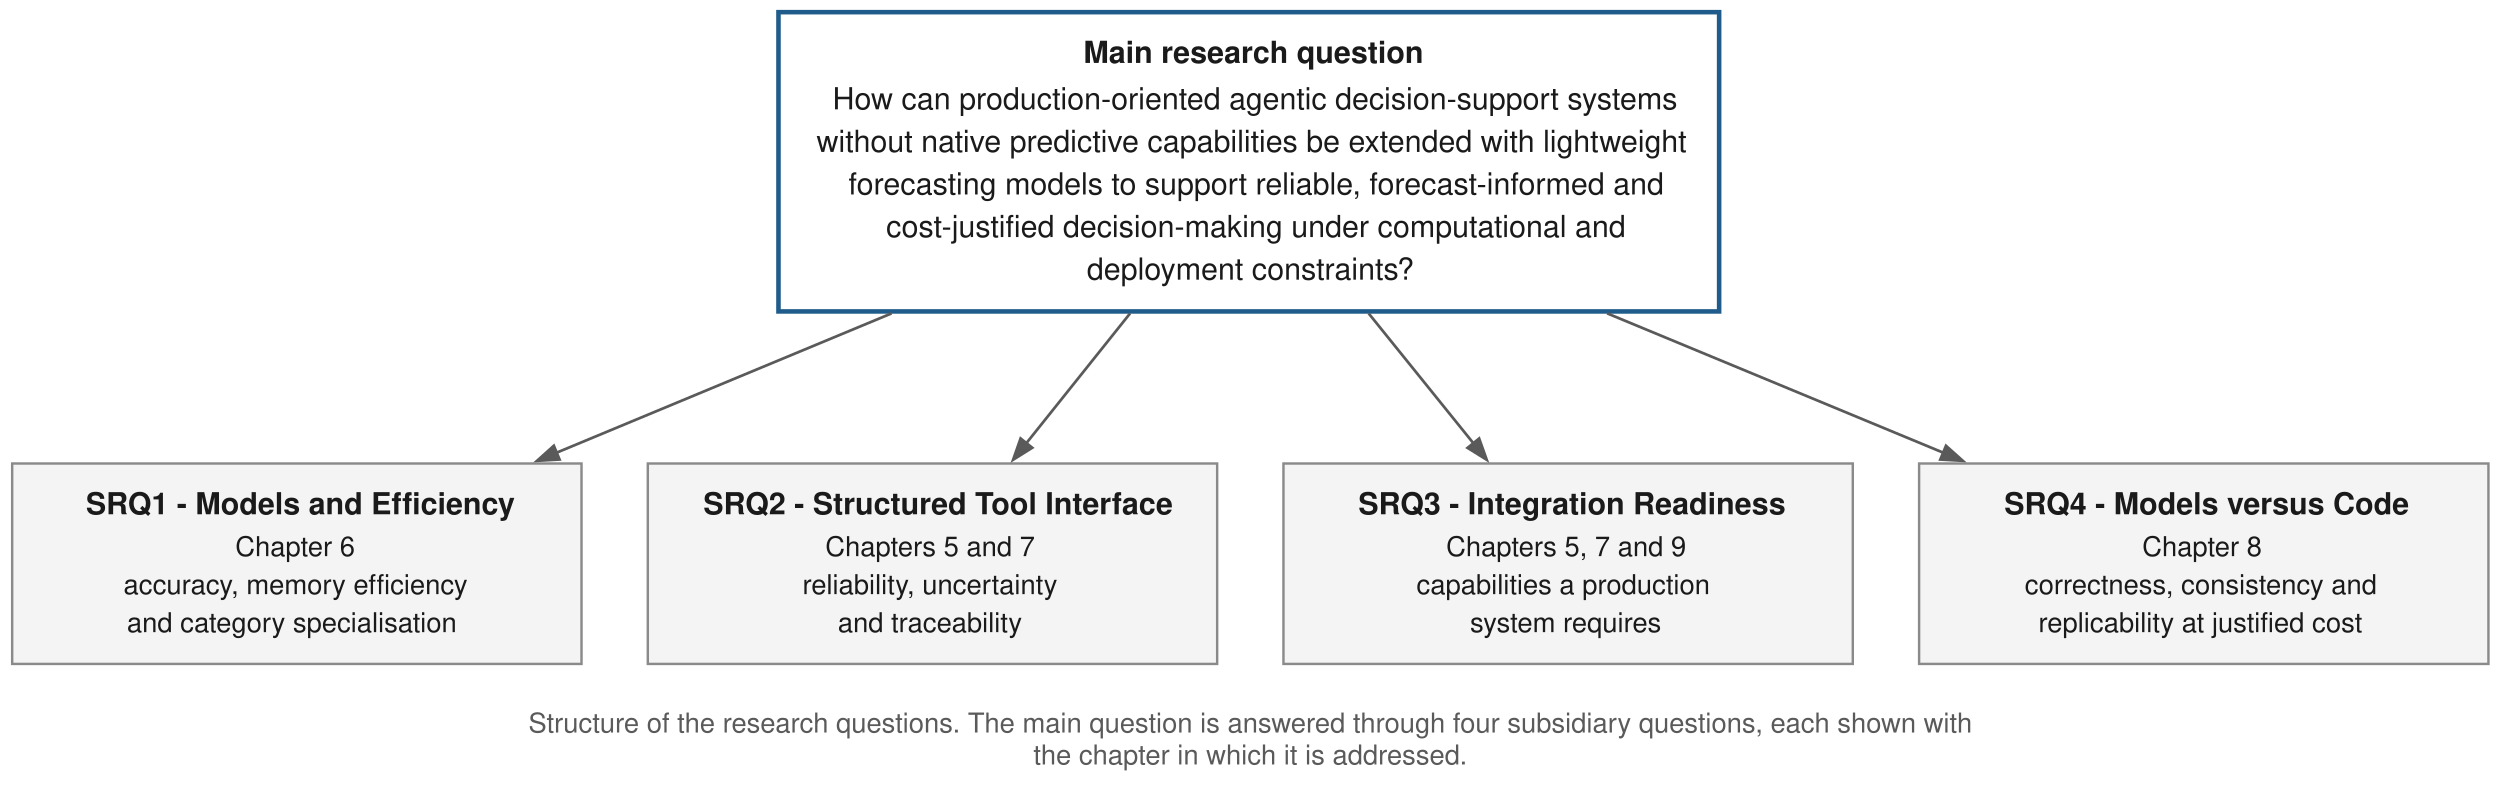
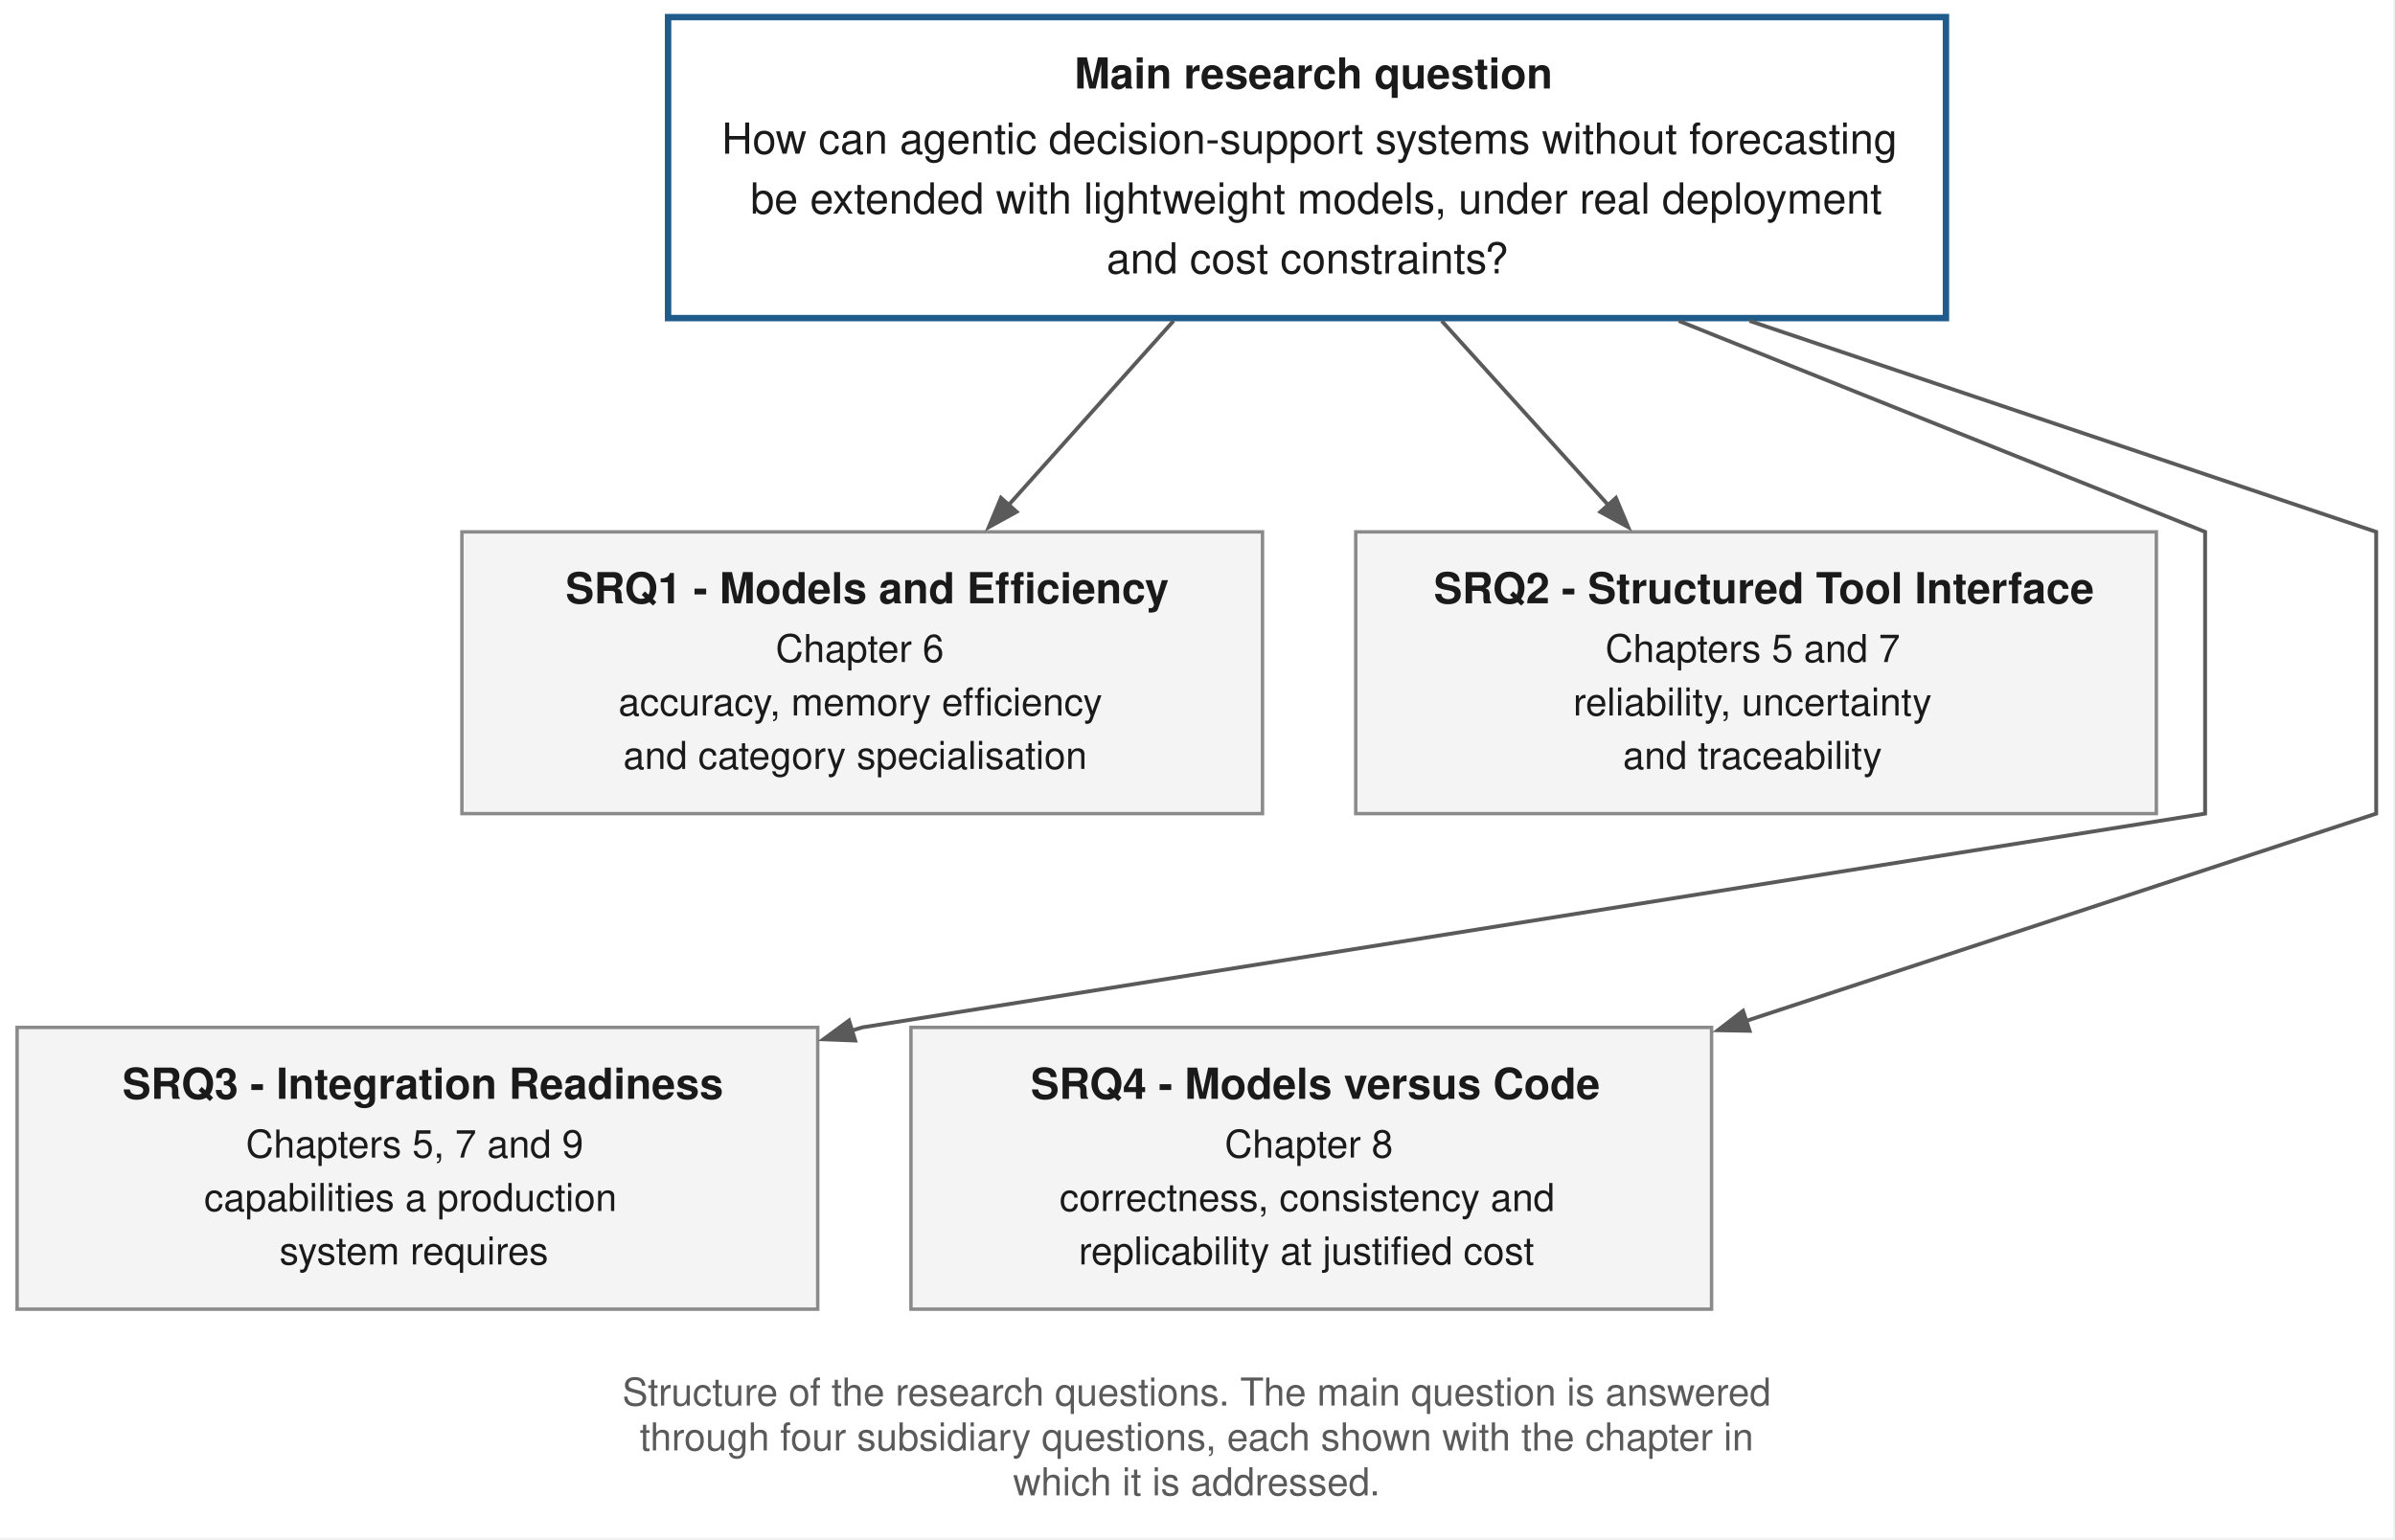
- <svg xmlns="http://www.w3.org/2000/svg" width="822pt" height="261pt" viewBox="0.00 0.00 822.00 261.00">
-   <g id="graph0" class="graph" transform="scale(1 1) rotate(0) translate(4 257.3)">
-     <polygon fill="white" stroke="none" points="-4,4 -4,-257.3 818.2,-257.3 818.2,4 -4,4" />
-     <text xml:space="preserve" text-anchor="middle" x="407.1" y="-16.45" font-family="Helvetica,sans-Serif" font-size="9.00" fill="#5a5a5a">Structure of the research questions. The main question is answered through four subsidiary questions, each shown with</text>
-     <text xml:space="preserve" text-anchor="middle" x="407.1" y="-5.95" font-family="Helvetica,sans-Serif" font-size="9.00" fill="#5a5a5a">the chapter in which it is addressed.</text>
+ <svg xmlns="http://www.w3.org/2000/svg" width="560pt" height="360pt" viewBox="0.00 0.00 560.00 360.00">
+   <g id="graph0" class="graph" transform="scale(1 1) rotate(0) translate(4 355.7)">
+     <polygon fill="white" stroke="none" points="-4,4 -4,-355.7 555.6,-355.7 555.6,4 -4,4" />
+     <text xml:space="preserve" text-anchor="middle" x="275.8" y="-26.95" font-family="Helvetica,sans-Serif" font-size="9.00" fill="#5a5a5a">Structure of the research questions. The main question is answered</text>
+     <text xml:space="preserve" text-anchor="middle" x="275.8" y="-16.45" font-family="Helvetica,sans-Serif" font-size="9.00" fill="#5a5a5a">through four subsidiary questions, each shown with the chapter in</text>
+     <text xml:space="preserve" text-anchor="middle" x="275.8" y="-5.95" font-family="Helvetica,sans-Serif" font-size="9.00" fill="#5a5a5a">which it is addressed.</text>
    <g id="node1" class="node">
-       <polygon fill="white" stroke="#1f5c8b" stroke-width="1.5" points="561.25,-253.3 251.96,-253.3 251.96,-154.9 561.25,-154.9 561.25,-253.3" />
-       <text xml:space="preserve" text-anchor="start" x="352.23" y="-236.6" font-family="Helvetica,sans-Serif" font-weight="bold" font-size="10.00" fill="#1a1a1a">Main research question</text>
-       <text xml:space="preserve" text-anchor="start" x="269.73" y="-221.35" font-family="Helvetica,sans-Serif" font-size="10.00" fill="#1a1a1a">How can production-oriented agentic decision-support systems</text>
-       <text xml:space="preserve" text-anchor="start" x="264.48" y="-207.35" font-family="Helvetica,sans-Serif" font-size="10.00" fill="#1a1a1a">without native predictive capabilities be extended with lightweight</text>
-       <text xml:space="preserve" text-anchor="start" x="274.98" y="-193.35" font-family="Helvetica,sans-Serif" font-size="10.00" fill="#1a1a1a">forecasting models to support reliable, forecast-informed and</text>
-       <text xml:space="preserve" text-anchor="start" x="287.35" y="-179.35" font-family="Helvetica,sans-Serif" font-size="10.00" fill="#1a1a1a">cost-justified decision-making under computational and</text>
-       <text xml:space="preserve" text-anchor="start" x="353.35" y="-165.35" font-family="Helvetica,sans-Serif" font-size="10.00" fill="#1a1a1a">deployment constraints?</text>
+       <polygon fill="white" stroke="#1f5c8b" stroke-width="1.5" points="451,-351.7 152.21,-351.7 152.21,-281.3 451,-281.3 451,-351.7" />
+       <text xml:space="preserve" text-anchor="start" x="247.23" y="-335" font-family="Helvetica,sans-Serif" font-weight="bold" font-size="10.00" fill="#1a1a1a">Main research question</text>
+       <text xml:space="preserve" text-anchor="start" x="164.73" y="-319.75" font-family="Helvetica,sans-Serif" font-size="10.00" fill="#1a1a1a">How can agentic decision-support systems without forecasting</text>
+       <text xml:space="preserve" text-anchor="start" x="171.48" y="-305.75" font-family="Helvetica,sans-Serif" font-size="10.00" fill="#1a1a1a">be extended with lightweight models, under real deployment</text>
+       <text xml:space="preserve" text-anchor="start" x="254.73" y="-291.75" font-family="Helvetica,sans-Serif" font-size="10.00" fill="#1a1a1a">and cost constraints?</text>
    </g>
    <g id="node2" class="node">
-       <polygon fill="#f4f4f4" stroke="#8a8a8a" stroke-width="0.8" points="187.2,-104.9 0,-104.9 0,-39 187.2,-39 187.2,-104.9" />
-       <text xml:space="preserve" text-anchor="start" x="24.23" y="-88.2" font-family="Helvetica,sans-Serif" font-weight="bold" font-size="10.00" fill="#1a1a1a">SRQ1 - Models and Efficiency</text>
-       <text xml:space="preserve" text-anchor="start" x="73.35" y="-74.45" font-family="Helvetica,sans-Serif" font-size="9.00" fill="#1a1a1a">Chapter 6</text>
-       <text xml:space="preserve" text-anchor="start" x="36.6" y="-61.95" font-family="Helvetica,sans-Serif" font-size="9.00" fill="#1a1a1a">accuracy, memory efficiency</text>
-       <text xml:space="preserve" text-anchor="start" x="37.73" y="-49.45" font-family="Helvetica,sans-Serif" font-size="9.00" fill="#1a1a1a">and category specialisation</text>
+       <polygon fill="#f4f4f4" stroke="#8a8a8a" stroke-width="0.8" points="291.2,-231.3 104,-231.3 104,-165.4 291.2,-165.4 291.2,-231.3" />
+       <text xml:space="preserve" text-anchor="start" x="128.23" y="-214.6" font-family="Helvetica,sans-Serif" font-weight="bold" font-size="10.00" fill="#1a1a1a">SRQ1 - Models and Efficiency</text>
+       <text xml:space="preserve" text-anchor="start" x="177.35" y="-200.85" font-family="Helvetica,sans-Serif" font-size="9.00" fill="#1a1a1a">Chapter 6</text>
+       <text xml:space="preserve" text-anchor="start" x="140.6" y="-188.35" font-family="Helvetica,sans-Serif" font-size="9.00" fill="#1a1a1a">accuracy, memory efficiency</text>
+       <text xml:space="preserve" text-anchor="start" x="141.73" y="-175.85" font-family="Helvetica,sans-Serif" font-size="9.00" fill="#1a1a1a">and category specialisation</text>
    </g>
    <g id="edge1" class="edge">
-       <path fill="none" stroke="#5a5a5a" stroke-width="0.9" d="M289.16,-154.27C252.55,-139.04 212.9,-122.56 178.93,-108.43" />
-       <polygon fill="#5a5a5a" stroke="#5a5a5a" stroke-width="0.9" points="179.98,-106.22 172.58,-105.79 178.1,-110.74 179.98,-106.22" />
+       <path fill="none" stroke="#5a5a5a" stroke-width="0.9" d="M270.4,-280.65C258.15,-266.97 244.05,-251.23 231.55,-237.26" />
+       <polygon fill="#5a5a5a" stroke="#5a5a5a" stroke-width="0.9" points="233.7,-235.99 227.2,-232.41 230.05,-239.26 233.7,-235.99" />
    </g>
    <g id="node3" class="node">
-       <polygon fill="#f4f4f4" stroke="#8a8a8a" stroke-width="0.8" points="396.2,-104.9 209,-104.9 209,-39 396.2,-39 396.2,-104.9" />
-       <text xml:space="preserve" text-anchor="start" x="227.23" y="-88.2" font-family="Helvetica,sans-Serif" font-weight="bold" font-size="10.00" fill="#1a1a1a">SRQ2 - Structured Tool Interface</text>
-       <text xml:space="preserve" text-anchor="start" x="267.35" y="-74.45" font-family="Helvetica,sans-Serif" font-size="9.00" fill="#1a1a1a">Chapters 5 and 7</text>
-       <text xml:space="preserve" text-anchor="start" x="259.85" y="-61.95" font-family="Helvetica,sans-Serif" font-size="9.00" fill="#1a1a1a">reliability, uncertainty</text>
-       <text xml:space="preserve" text-anchor="start" x="271.48" y="-49.45" font-family="Helvetica,sans-Serif" font-size="9.00" fill="#1a1a1a">and traceability</text>
+       <polygon fill="#f4f4f4" stroke="#8a8a8a" stroke-width="0.8" points="500.2,-231.3 313,-231.3 313,-165.4 500.2,-165.4 500.2,-231.3" />
+       <text xml:space="preserve" text-anchor="start" x="331.23" y="-214.6" font-family="Helvetica,sans-Serif" font-weight="bold" font-size="10.00" fill="#1a1a1a">SRQ2 - Structured Tool Interface</text>
+       <text xml:space="preserve" text-anchor="start" x="371.35" y="-200.85" font-family="Helvetica,sans-Serif" font-size="9.00" fill="#1a1a1a">Chapters 5 and 7</text>
+       <text xml:space="preserve" text-anchor="start" x="363.85" y="-188.35" font-family="Helvetica,sans-Serif" font-size="9.00" fill="#1a1a1a">reliability, uncertainty</text>
+       <text xml:space="preserve" text-anchor="start" x="375.48" y="-175.85" font-family="Helvetica,sans-Serif" font-size="9.00" fill="#1a1a1a">and traceability</text>
    </g>
    <g id="edge2" class="edge">
-       <path fill="none" stroke="#5a5a5a" stroke-width="0.9" d="M367.58,-154.27C356.28,-140.13 344.12,-124.91 333.4,-111.5" />
-       <polygon fill="#5a5a5a" stroke="#5a5a5a" stroke-width="0.9" points="335.4,-110.08 329.12,-106.14 331.57,-113.13 335.4,-110.08" />
+       <path fill="none" stroke="#5a5a5a" stroke-width="0.9" d="M333.1,-280.65C345.47,-266.97 359.7,-251.23 372.33,-237.26" />
+       <polygon fill="#5a5a5a" stroke="#5a5a5a" stroke-width="0.9" points="373.84,-239.24 376.71,-232.41 370.2,-235.96 373.84,-239.24" />
    </g>
    <g id="node4" class="node">
-       <polygon fill="#f4f4f4" stroke="#8a8a8a" stroke-width="0.8" points="605.2,-104.9 418,-104.9 418,-39 605.2,-39 605.2,-104.9" />
-       <text xml:space="preserve" text-anchor="start" x="442.6" y="-88.2" font-family="Helvetica,sans-Serif" font-weight="bold" font-size="10.00" fill="#1a1a1a">SRQ3 - Integration Readiness</text>
-       <text xml:space="preserve" text-anchor="start" x="471.48" y="-74.45" font-family="Helvetica,sans-Serif" font-size="9.00" fill="#1a1a1a">Chapters 5, 7 and 9</text>
-       <text xml:space="preserve" text-anchor="start" x="461.73" y="-61.95" font-family="Helvetica,sans-Serif" font-size="9.00" fill="#1a1a1a">capabilities a production</text>
-       <text xml:space="preserve" text-anchor="start" x="479.35" y="-49.45" font-family="Helvetica,sans-Serif" font-size="9.00" fill="#1a1a1a">system requires</text>
+       <polygon fill="#f4f4f4" stroke="#8a8a8a" stroke-width="0.8" points="187.2,-115.4 0,-115.4 0,-49.5 187.2,-49.5 187.2,-115.4" />
+       <text xml:space="preserve" text-anchor="start" x="24.6" y="-98.7" font-family="Helvetica,sans-Serif" font-weight="bold" font-size="10.00" fill="#1a1a1a">SRQ3 - Integration Readiness</text>
+       <text xml:space="preserve" text-anchor="start" x="53.48" y="-84.95" font-family="Helvetica,sans-Serif" font-size="9.00" fill="#1a1a1a">Chapters 5, 7 and 9</text>
+       <text xml:space="preserve" text-anchor="start" x="43.73" y="-72.45" font-family="Helvetica,sans-Serif" font-size="9.00" fill="#1a1a1a">capabilities a production</text>
+       <text xml:space="preserve" text-anchor="start" x="61.35" y="-59.95" font-family="Helvetica,sans-Serif" font-size="9.00" fill="#1a1a1a">system requires</text>
    </g>
-     <g id="edge3" class="edge">
-       <path fill="none" stroke="#5a5a5a" stroke-width="0.9" d="M446,-154.27C457.4,-140.13 469.68,-124.91 480.5,-111.5" />
-       <polygon fill="#5a5a5a" stroke="#5a5a5a" stroke-width="0.9" points="482.34,-113.12 484.83,-106.13 478.53,-110.04 482.34,-113.12" />
+     <g id="edge4" class="edge">
+       <path fill="none" stroke="#5a5a5a" stroke-width="0.9" d="M388.53,-280.64C446.3,-257.48 511.6,-231.3 511.6,-231.3 511.6,-231.3 511.6,-165.4 511.6,-165.4 511.6,-165.4 197.6,-115.4 197.6,-115.4 197.6,-115.4 196.73,-115.13 195.14,-114.65" />
+       <polygon fill="#5a5a5a" stroke="#5a5a5a" stroke-width="0.9" points="195.96,-112.33 188.55,-112.62 194.52,-117.02 195.96,-112.33" />
    </g>
    <g id="node5" class="node">
-       <polygon fill="#f4f4f4" stroke="#8a8a8a" stroke-width="0.8" points="814.2,-104.9 627,-104.9 627,-39 814.2,-39 814.2,-104.9" />
-       <text xml:space="preserve" text-anchor="start" x="654.98" y="-88.2" font-family="Helvetica,sans-Serif" font-weight="bold" font-size="10.00" fill="#1a1a1a">SRQ4 - Models versus Code</text>
-       <text xml:space="preserve" text-anchor="start" x="700.35" y="-74.45" font-family="Helvetica,sans-Serif" font-size="9.00" fill="#1a1a1a">Chapter 8</text>
-       <text xml:space="preserve" text-anchor="start" x="661.73" y="-61.95" font-family="Helvetica,sans-Serif" font-size="9.00" fill="#1a1a1a">correctness, consistency and</text>
-       <text xml:space="preserve" text-anchor="start" x="666.23" y="-49.45" font-family="Helvetica,sans-Serif" font-size="9.00" fill="#1a1a1a">replicability at justified cost</text>
+       <polygon fill="#f4f4f4" stroke="#8a8a8a" stroke-width="0.8" points="396.2,-115.4 209,-115.4 209,-49.5 396.2,-49.5 396.2,-115.4" />
+       <text xml:space="preserve" text-anchor="start" x="236.98" y="-98.7" font-family="Helvetica,sans-Serif" font-weight="bold" font-size="10.00" fill="#1a1a1a">SRQ4 - Models versus Code</text>
+       <text xml:space="preserve" text-anchor="start" x="282.35" y="-84.95" font-family="Helvetica,sans-Serif" font-size="9.00" fill="#1a1a1a">Chapter 8</text>
+       <text xml:space="preserve" text-anchor="start" x="243.73" y="-72.45" font-family="Helvetica,sans-Serif" font-size="9.00" fill="#1a1a1a">correctness, consistency and</text>
+       <text xml:space="preserve" text-anchor="start" x="248.23" y="-59.95" font-family="Helvetica,sans-Serif" font-size="9.00" fill="#1a1a1a">replicability at justified cost</text>
    </g>
-     <g id="edge4" class="edge">
-       <path fill="none" stroke="#5a5a5a" stroke-width="0.9" d="M524.42,-154.27C561.14,-139.04 600.92,-122.56 635,-108.43" />
-       <polygon fill="#5a5a5a" stroke="#5a5a5a" stroke-width="0.9" points="635.84,-110.73 641.37,-105.79 633.97,-106.21 635.84,-110.73" />
+     <g id="edge6" class="edge">
+       <path fill="none" stroke="#5a5a5a" stroke-width="0.9" d="M405.09,-280.64C473.87,-257.48 551.6,-231.3 551.6,-231.3 551.6,-231.3 551.6,-165.4 551.6,-165.4 551.6,-165.4 473.13,-139.57 404.29,-116.92" />
+       <polygon fill="#5a5a5a" stroke="#5a5a5a" stroke-width="0.9" points="405.09,-114.6 397.68,-114.74 403.56,-119.26 405.09,-114.6" />
    </g>
  </g>
</svg>
